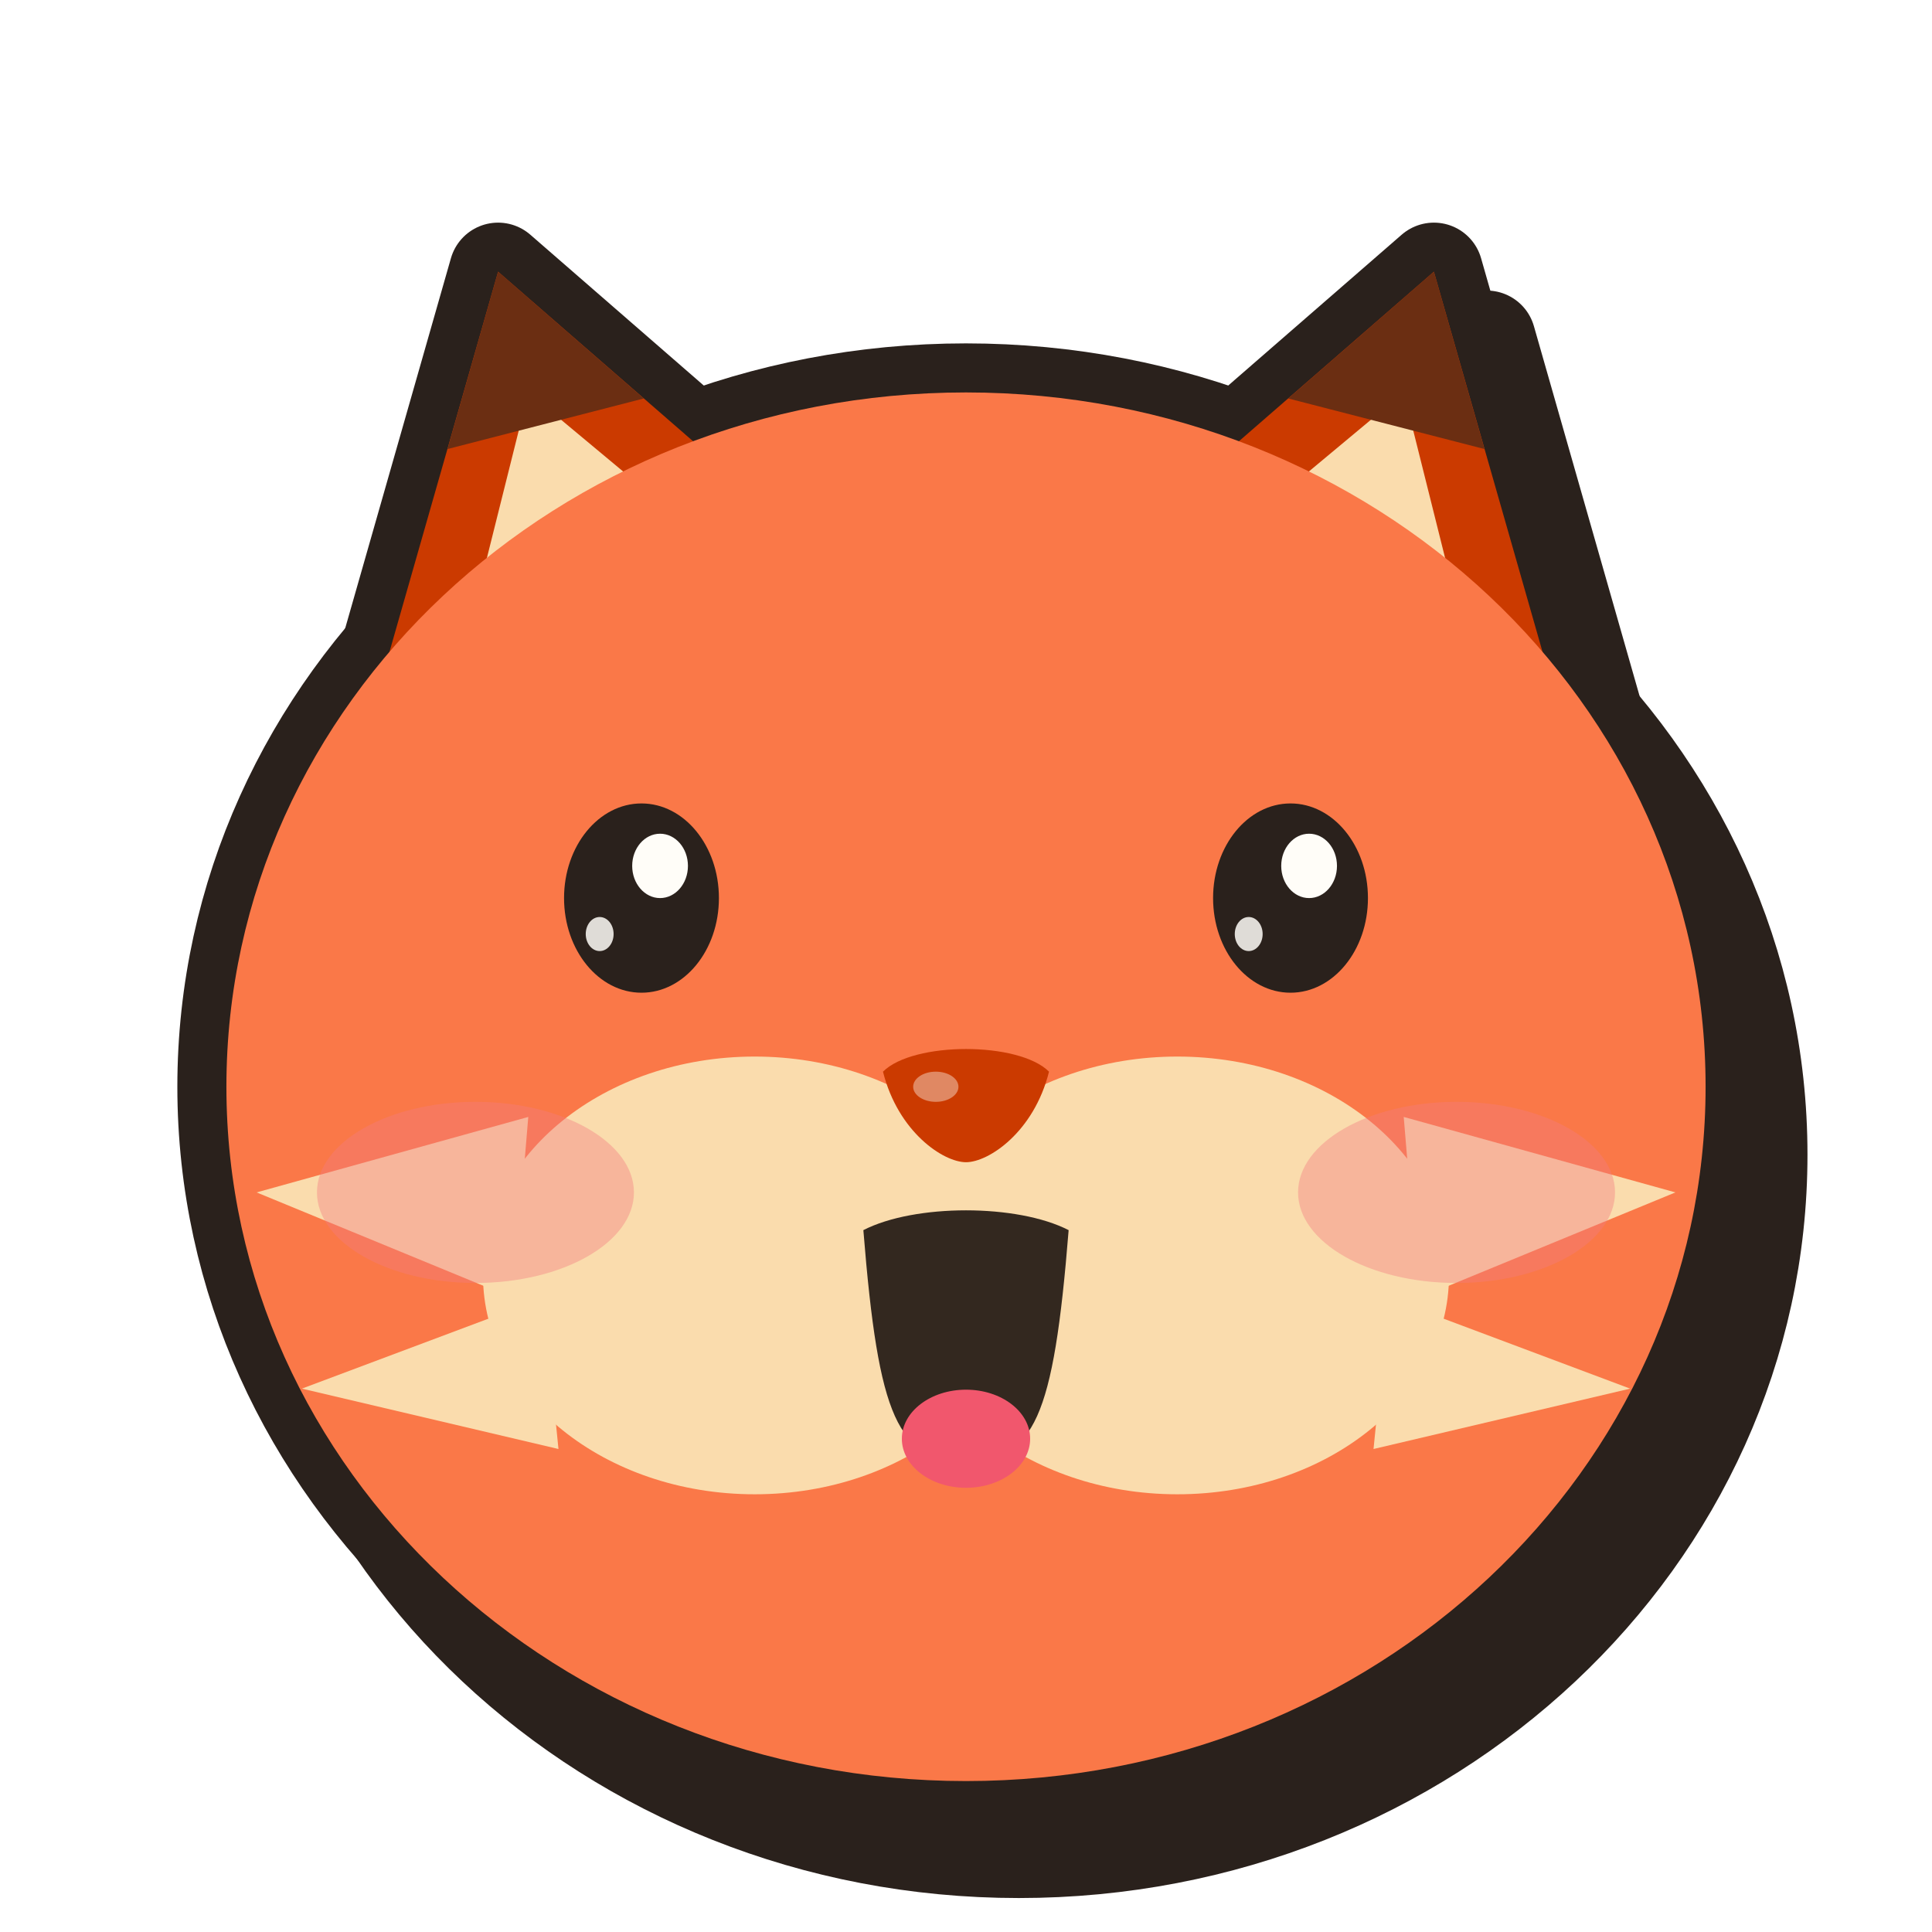
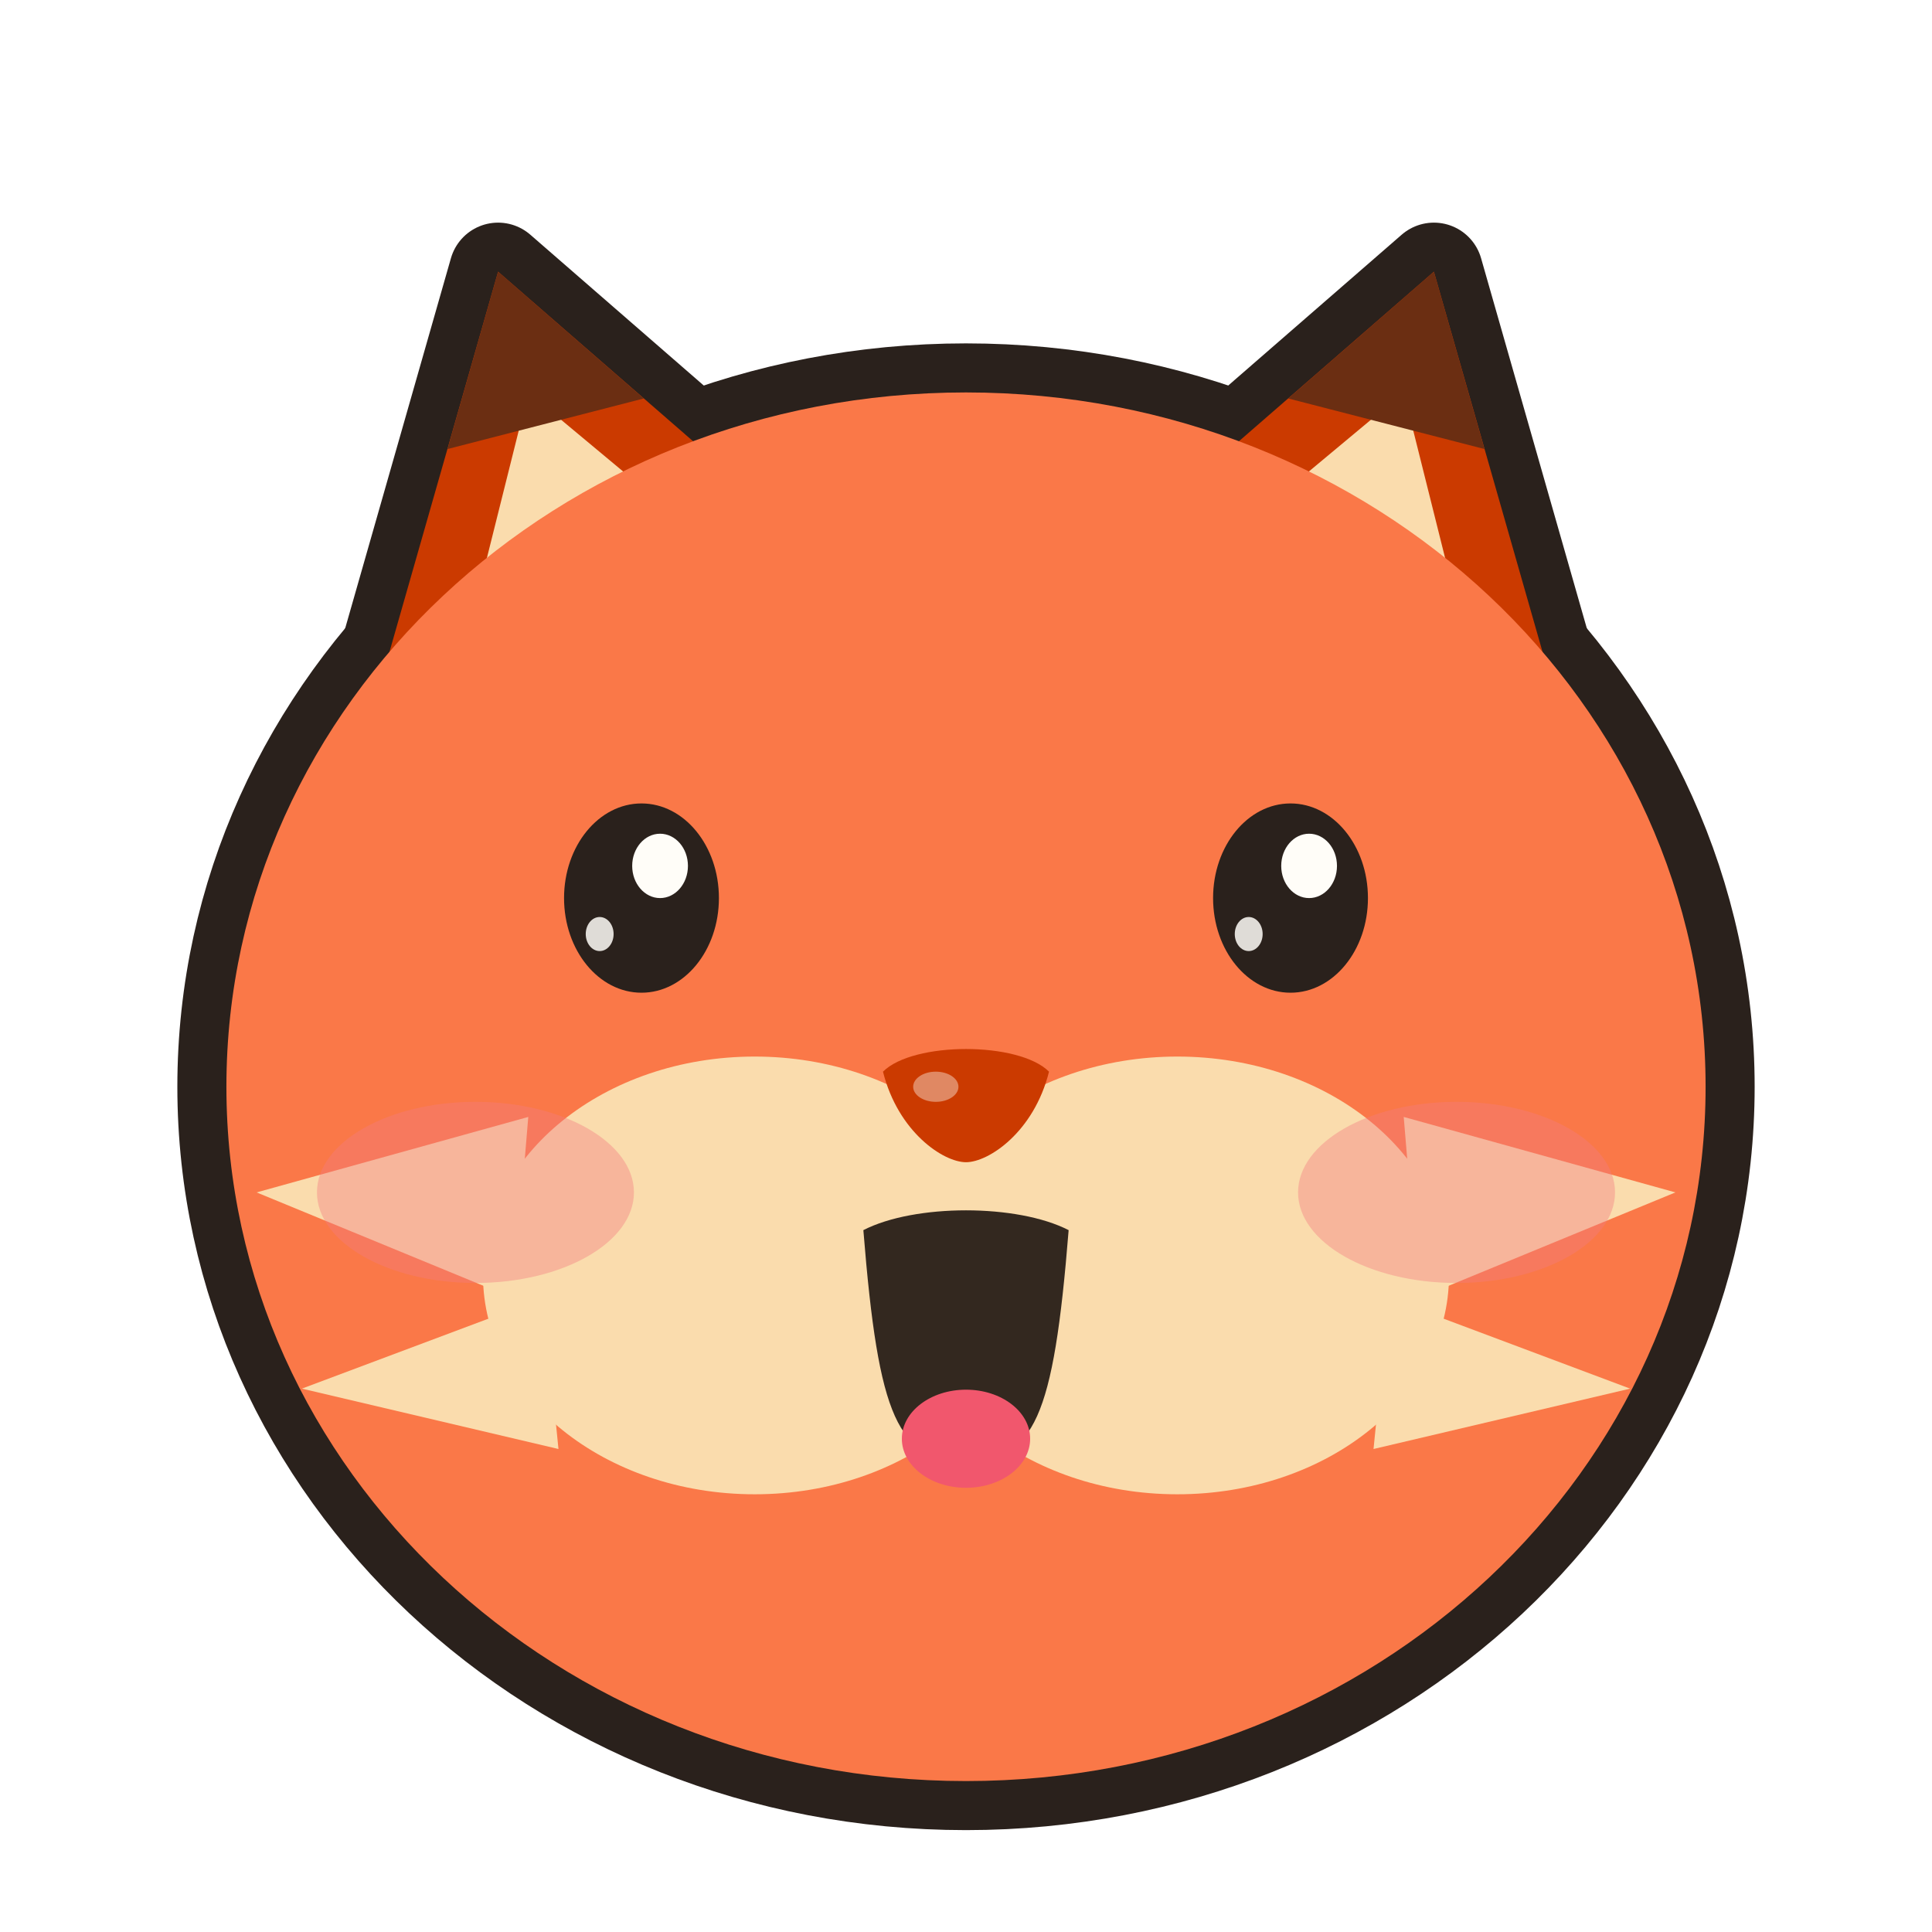
<svg xmlns="http://www.w3.org/2000/svg" viewBox="0 0 256 256" width="256" height="256" role="img" aria-hidden="true">
-   <polygon points="57,101 73,45 119,85" fill="#2a211c" stroke="#2a211c" stroke-width="13" stroke-linejoin="round" />
-   <polygon points="151,85 197,45 213,101" fill="#2a211c" stroke="#2a211c" stroke-width="13" stroke-linejoin="round" />
-   <ellipse cx="135" cy="153" rx="98" ry="92" fill="#2a211c" stroke="#2a211c" stroke-width="13" stroke-linejoin="round" />
-   <polygon points="77,157 41,167 75,181" fill="#2a211c" stroke="#2a211c" stroke-width="13" stroke-linejoin="round" />
-   <polygon points="79,181 47,193 81,201" fill="#2a211c" stroke="#2a211c" stroke-width="13" stroke-linejoin="round" />
-   <polygon points="193,157 229,167 195,181" fill="#2a211c" stroke="#2a211c" stroke-width="13" stroke-linejoin="round" />
-   <polygon points="191,181 223,193 189,201" fill="#2a211c" stroke="#2a211c" stroke-width="13" stroke-linejoin="round" />
  <polygon points="50,92 66,36 112,76" fill="#2a211c" stroke="#2a211c" stroke-width="13" stroke-linejoin="round" />
  <polygon points="144,76 190,36 206,92" fill="#2a211c" stroke="#2a211c" stroke-width="13" stroke-linejoin="round" />
  <ellipse cx="128" cy="144" rx="98" ry="92" fill="#2a211c" stroke="#2a211c" stroke-width="13" stroke-linejoin="round" />
  <polygon points="70,148 34,158 68,172" fill="#2a211c" stroke="#2a211c" stroke-width="13" stroke-linejoin="round" />
  <polygon points="72,172 40,184 74,192" fill="#2a211c" stroke="#2a211c" stroke-width="13" stroke-linejoin="round" />
  <polygon points="186,148 222,158 188,172" fill="#2a211c" stroke="#2a211c" stroke-width="13" stroke-linejoin="round" />
  <polygon points="184,172 216,184 182,192" fill="#2a211c" stroke="#2a211c" stroke-width="13" stroke-linejoin="round" />
  <polygon points="50,92 66,36 112,76" fill="#cb3a00" />
  <polygon points="144,76 190,36 206,92" fill="#cb3a00" />
  <polygon points="64,76 70,52 94,72" fill="#fadcad" />
  <polygon points="162,72 186,52 192,76" fill="#fadcad" />
  <polygon points="59.3,59.5 66,36 85.3,52.8" fill="#6b2e12" />
  <polygon points="170.7,52.8 190,36 196.7,59.5" fill="#6b2e12" />
  <ellipse cx="128" cy="144" rx="98" ry="92" fill="#fa7848" />
  <polygon points="70,148 34,158 68,172" fill="#fadcad" />
  <polygon points="72,172 40,184 74,192" fill="#fadcad" />
  <polygon points="186,148 222,158 188,172" fill="#fadcad" />
  <polygon points="184,172 216,184 182,192" fill="#fadcad" />
  <ellipse cx="100" cy="169" rx="36" ry="29" fill="#fadcad" />
  <ellipse cx="156" cy="169" rx="36" ry="29" fill="#fadcad" />
  <ellipse cx="63" cy="158" rx="21" ry="12" fill="#f47b81" fill-opacity="0.400" />
  <ellipse cx="193" cy="158" rx="21" ry="12" fill="#f47b81" fill-opacity="0.400" />
  <ellipse cx="85" cy="119" rx="10.26" ry="12.54" fill="#2a211c" />
  <ellipse cx="171" cy="119" rx="10.26" ry="12.54" fill="#2a211c" />
  <ellipse cx="87.462" cy="114.736" rx="3.694" ry="4.264" fill="#fffdf8" />
  <ellipse cx="79.46" cy="123.765" rx="1.847" ry="2.257" fill="#fffdf8" fill-opacity="0.850" />
  <ellipse cx="173.462" cy="114.736" rx="3.694" ry="4.264" fill="#fffdf8" />
  <ellipse cx="165.46" cy="123.765" rx="1.847" ry="2.257" fill="#fffdf8" fill-opacity="0.850" />
  <path d="M117 142 C121 138 135 138 139 142 C137 150 131 154 128 154 C125 154 119 150 117 142 Z" fill="#cb3a00" />
  <ellipse cx="124" cy="144" rx="3" ry="2" fill="#fffdf8" fill-opacity="0.400" />
  <path d="M114.4 163 C116.4 188.01 119 193.5 128 193.5 C137 193.5 139.6 188.01 141.6 163 C134.8 159.5 121.2 159.5 114.4 163 Z" fill="#33281f" />
  <ellipse cx="128" cy="190.64" rx="8.5" ry="6.5" fill="#f1576d" />
</svg>
